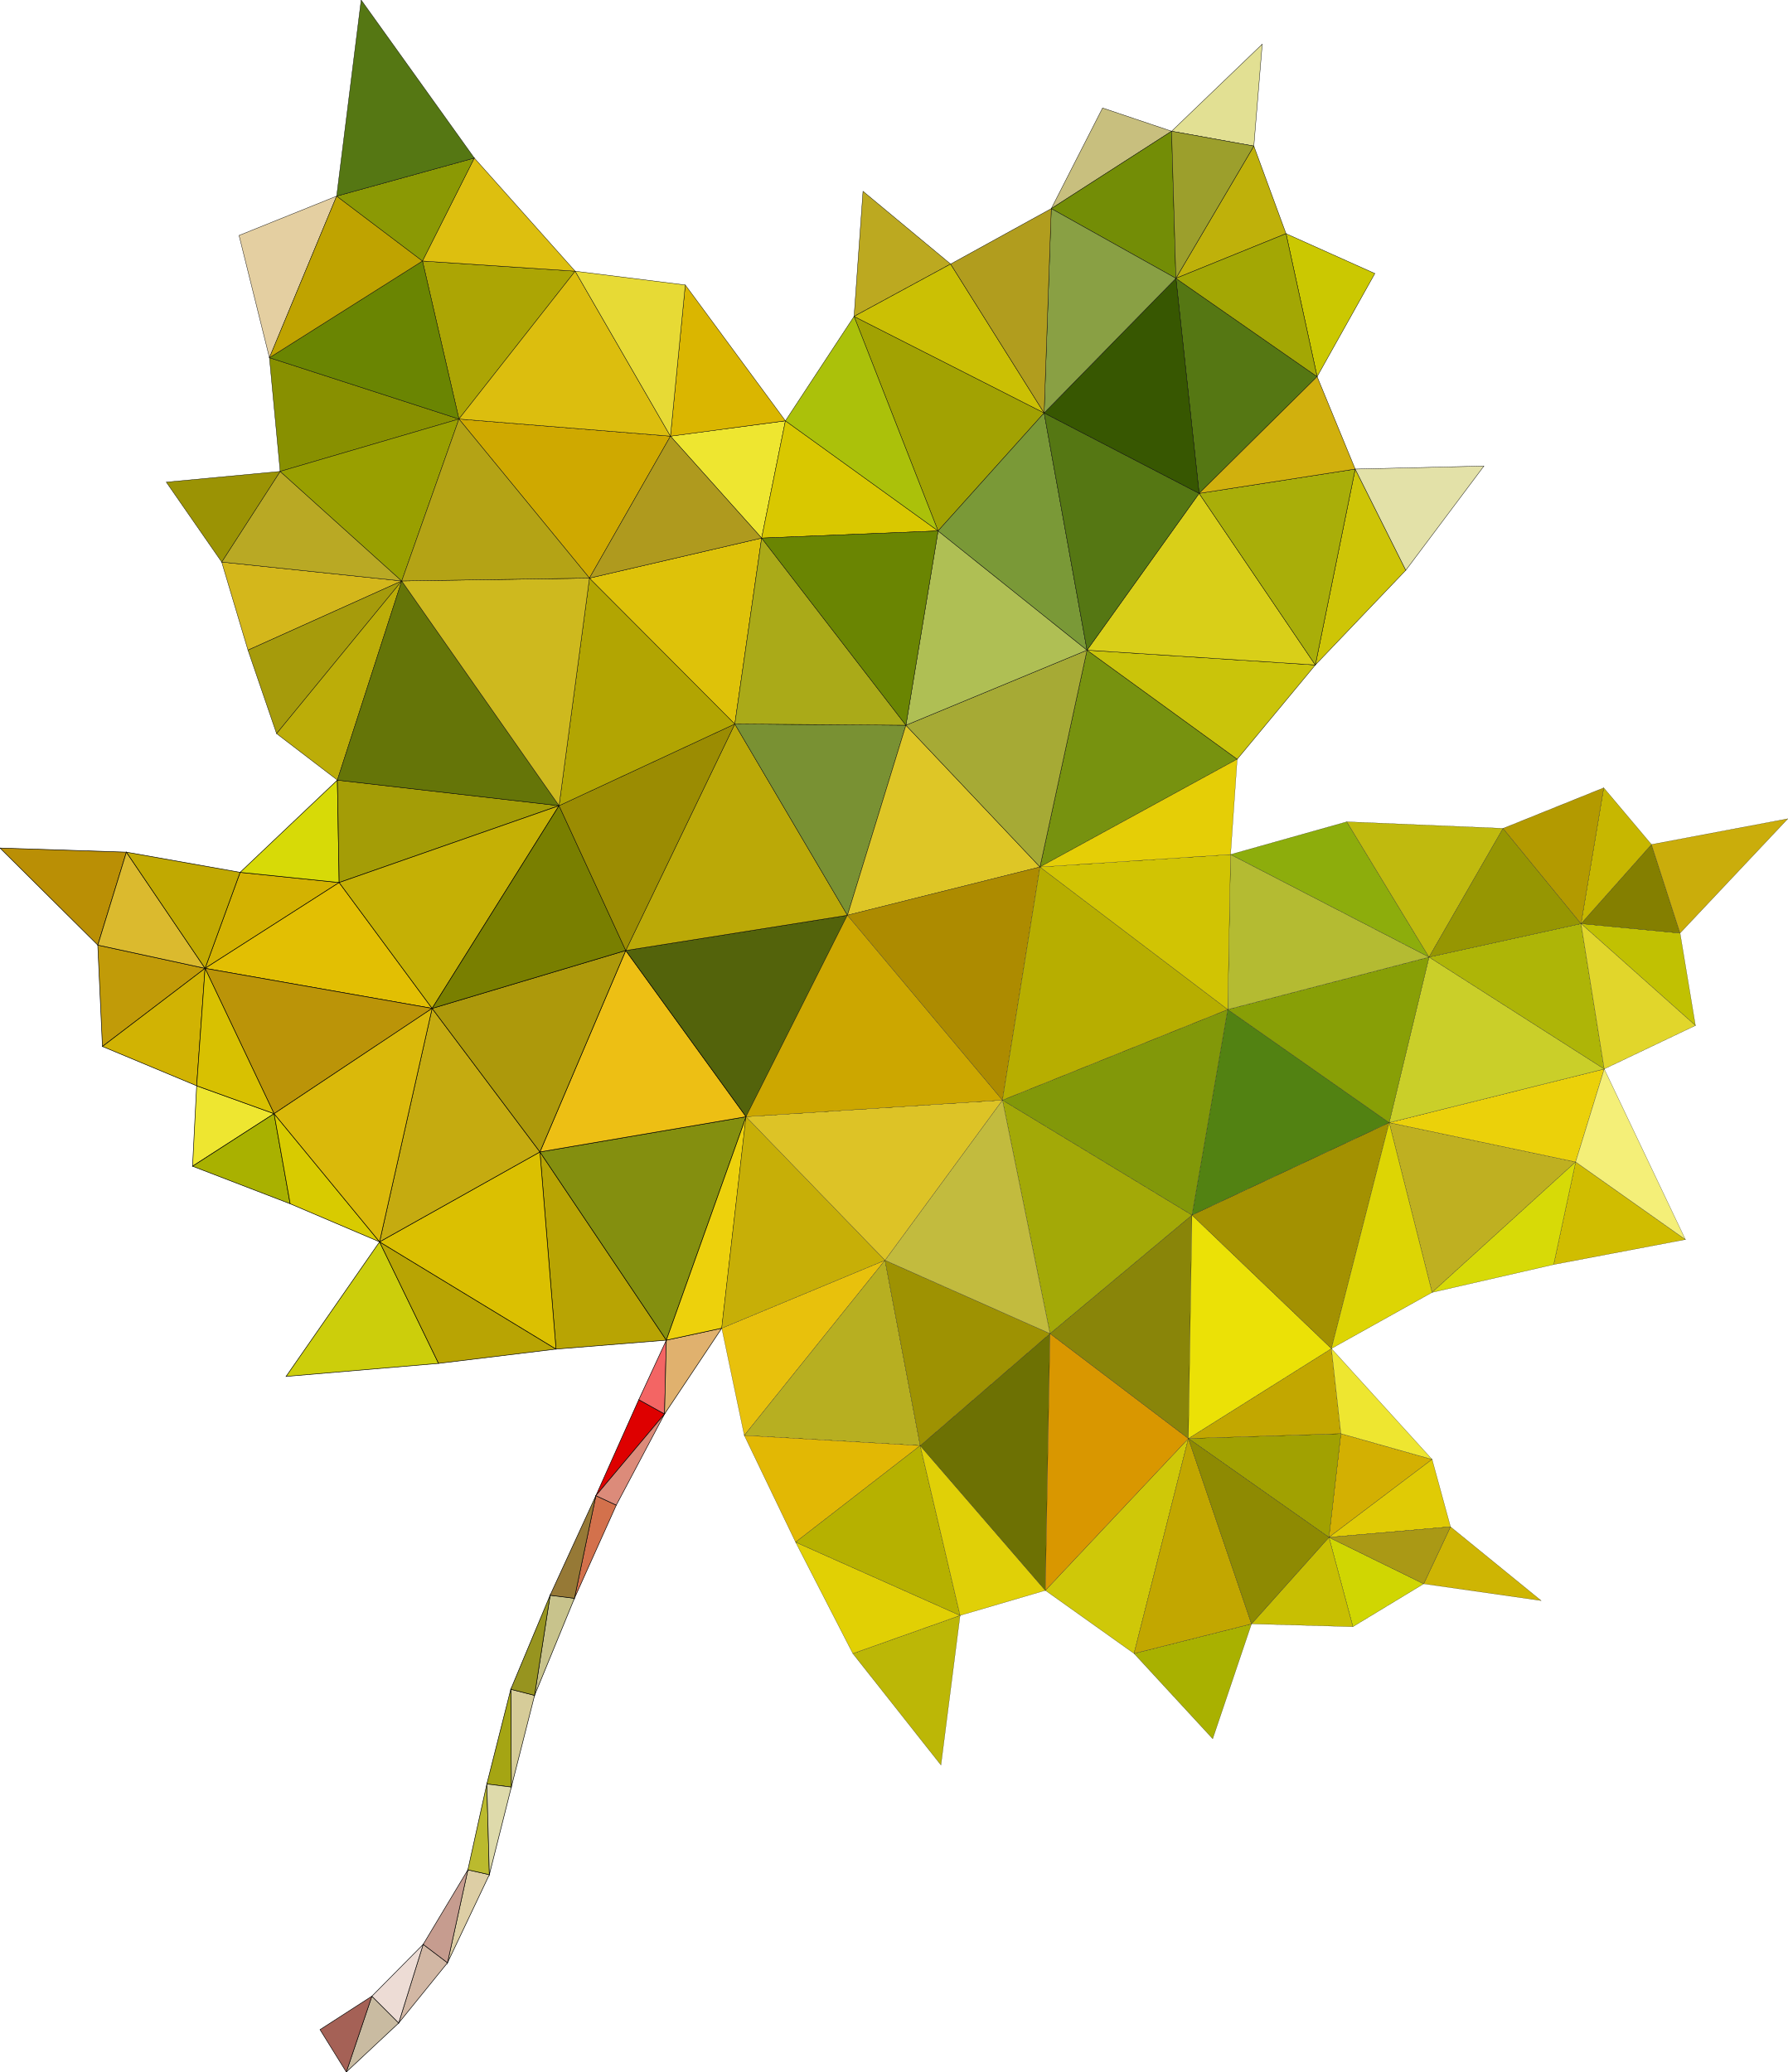
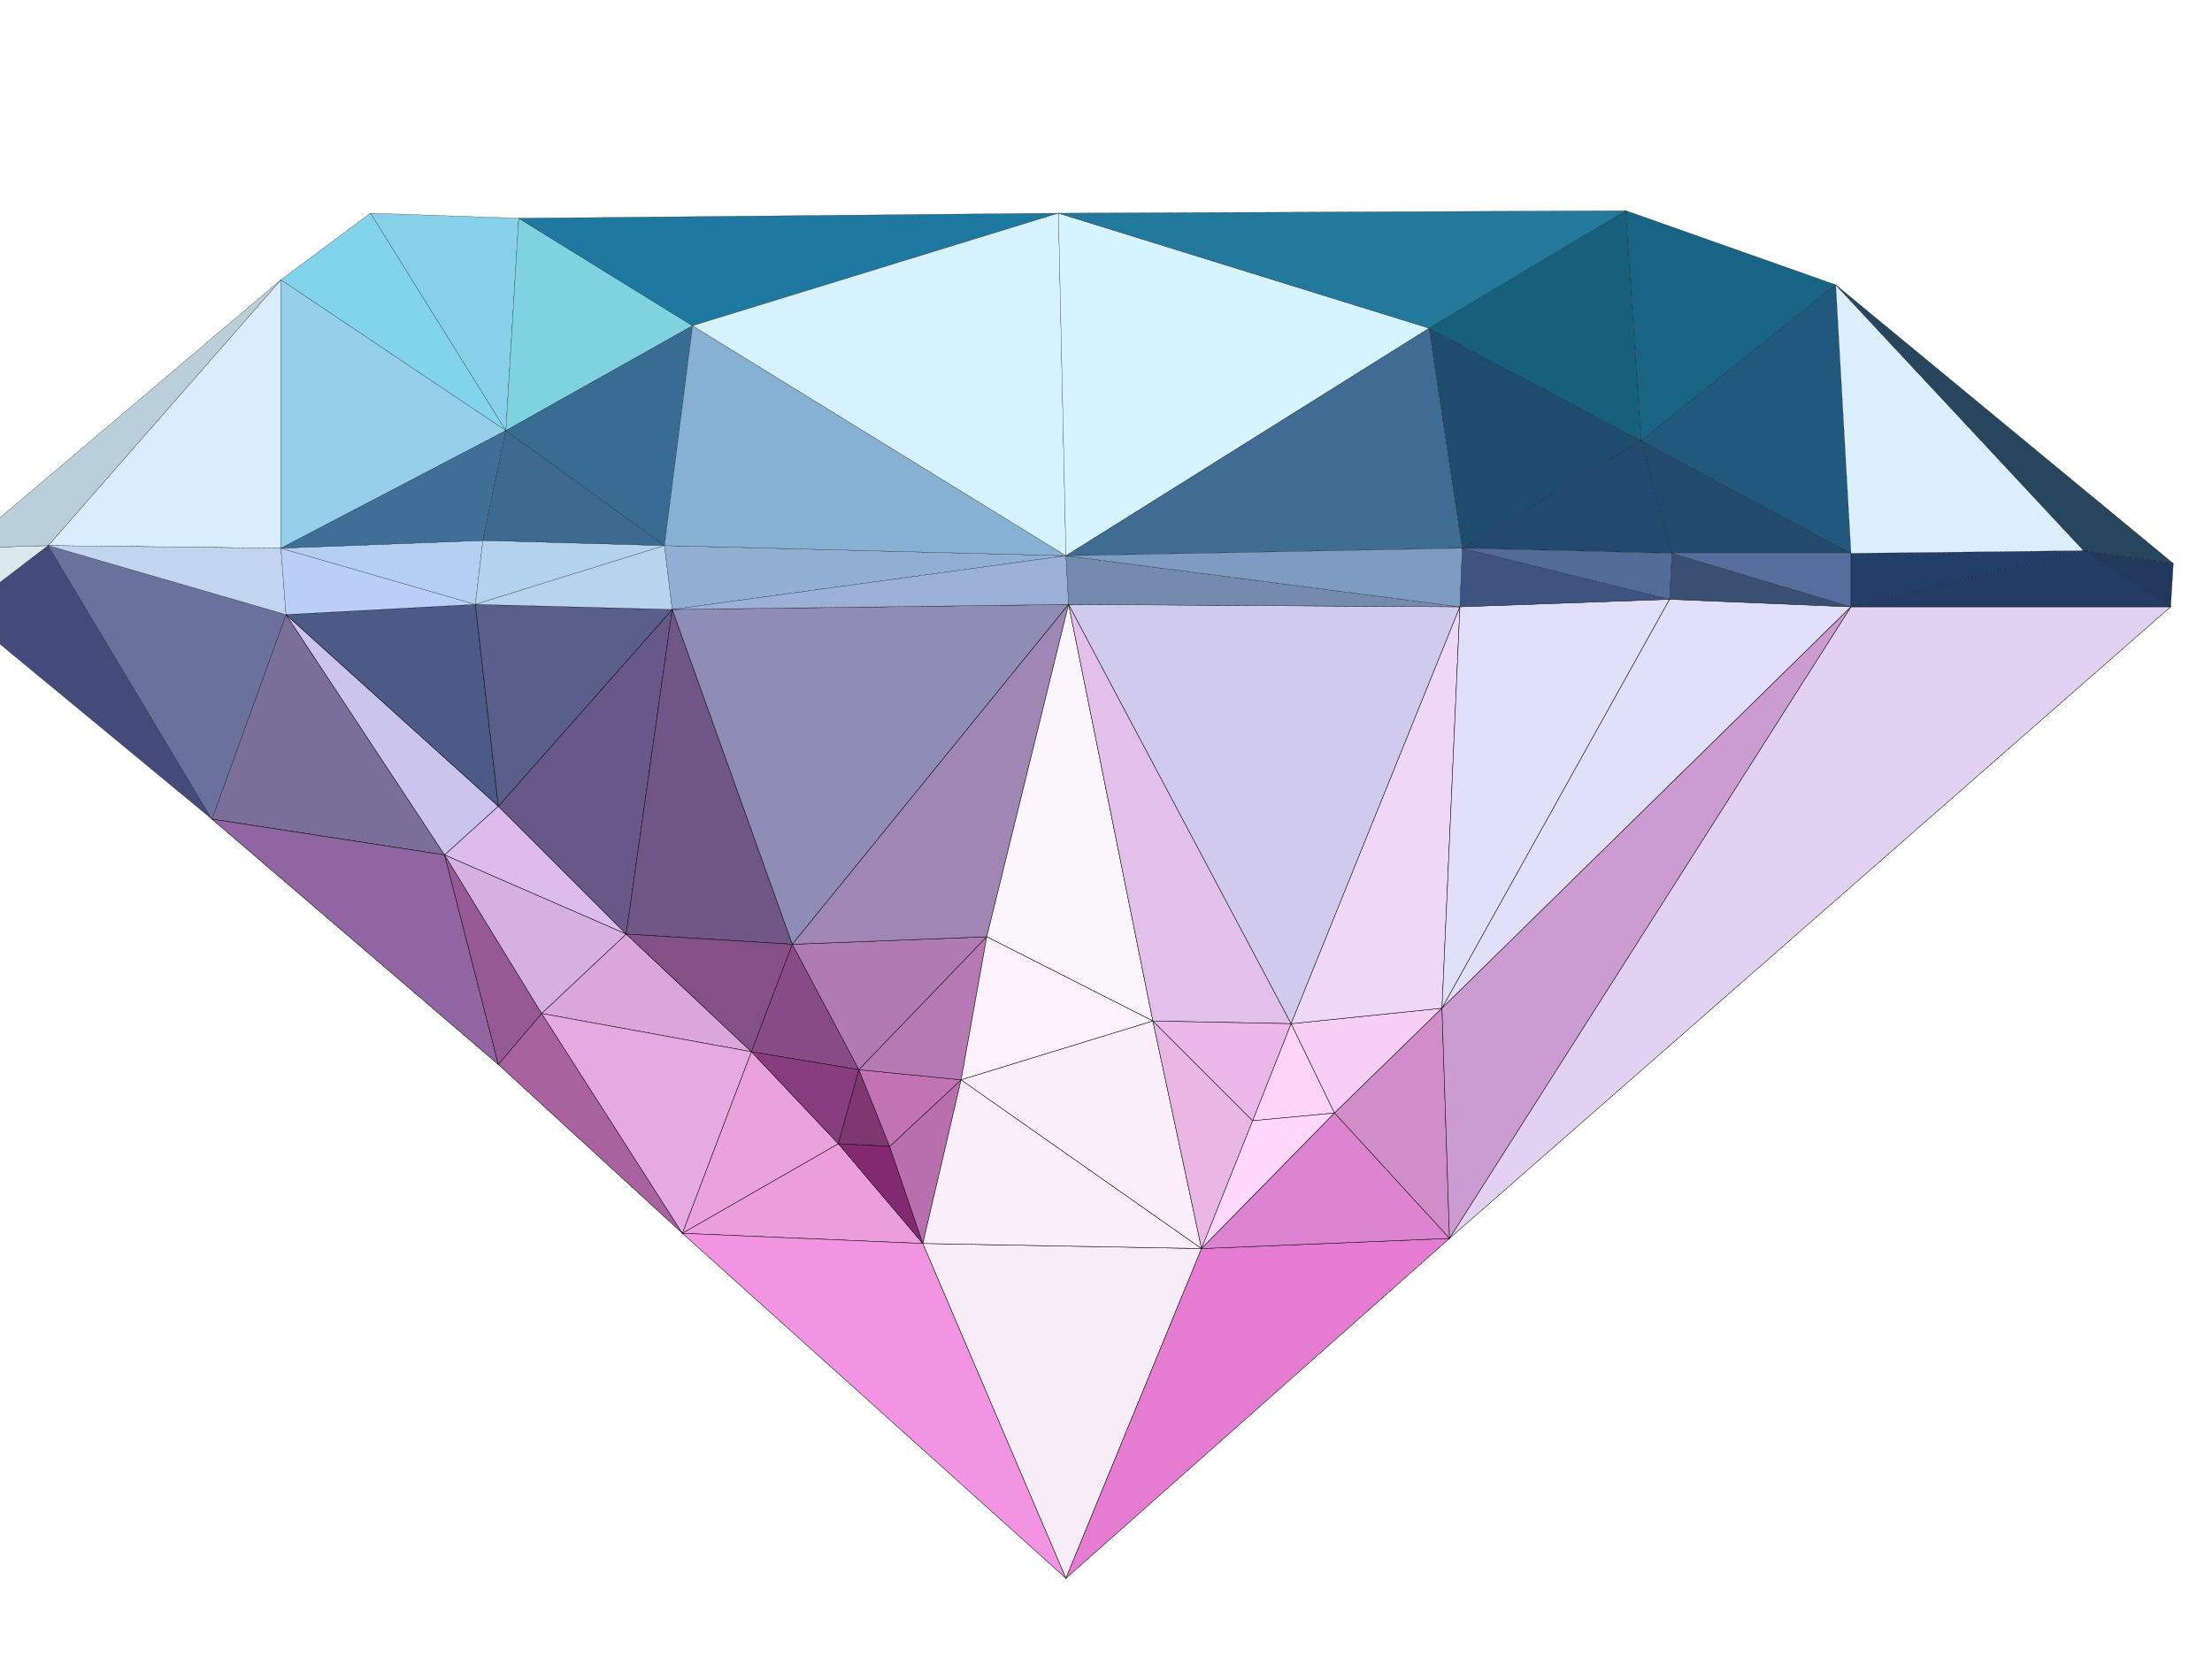
- <svg xmlns="http://www.w3.org/2000/svg" version="1.1" baseProfile="tiny" id="图层_1" x="0px" y="0px" viewBox="0 0 1000 1159.1" xml:space="preserve">
+ <svg xmlns="http://www.w3.org/2000/svg" version="1.1" baseProfile="tiny" id="图层_1" x="0px" y="0px" viewBox="0 0 1000 752" xml:space="preserve">
  <g>
-     <polygon fill="#D6CC99" stroke="#000000" stroke-width="0.3" stroke-miterlimit="10" points="286,999.7 299,948.4 285.7,945  " />
-     <polygon fill="#C9BBA1" stroke="#000000" stroke-width="0.3" stroke-miterlimit="10" points="193.7,1159.1 223,1131.7 208,1116.7     " />
-     <polygon fill="#A56156" stroke="#000000" stroke-width="0.3" stroke-miterlimit="10" points="179,1135.4 193.7,1159.1 208,1116.7     " />
-     <polygon fill="#D2B7A4" stroke="#000000" stroke-width="0.3" stroke-miterlimit="10" points="223,1131.7 250.3,1098 236.7,1087.7     " />
-     <polygon fill="#EDDCD5" stroke="#000000" stroke-width="0.3" stroke-miterlimit="10" points="208,1116.7 223,1131.7 236.7,1087.7     " />
-     <polygon fill="#DDCEA5" stroke="#000000" stroke-width="0.3" stroke-miterlimit="10" points="250.3,1098 273.7,1048.7 261.7,1046     " />
-     <polygon fill="#A5A513" stroke="#000000" stroke-width="0.3" stroke-miterlimit="10" points="272.3,998 286,999.7 285.7,945  " />
-     <polygon fill="#C69C8F" stroke="#000000" stroke-width="0.3" stroke-miterlimit="10" points="236.7,1087.7 250.3,1098 261.7,1046     " />
-     <polygon fill="#BBBA2E" stroke="#000000" stroke-width="0.3" stroke-miterlimit="10" points="261.7,1046 273.7,1048.7 272.3,998     " />
-     <polygon fill="#DEDAAB" stroke="#000000" stroke-width="0.3" stroke-miterlimit="10" points="273.7,1048.7 286,999.7 272.3,998     " />
-     <polygon fill="#C8C38C" stroke="#000000" stroke-width="0.3" stroke-miterlimit="10" points="299,948.4 321.3,894.1 307.7,892.4     " />
-     <polygon fill="#97941F" stroke="#000000" stroke-width="0.3" stroke-miterlimit="10" points="285.7,945 299,948.4 307.7,892.4  " />
-     <polygon fill="#D3714C" stroke="#000000" stroke-width="0.3" stroke-miterlimit="10" points="321.3,894.1 344.7,842 333.3,836.7     " />
-     <polygon fill="#967936" stroke="#000000" stroke-width="0.3" stroke-miterlimit="10" points="307.7,892.4 321.3,894.1 333.3,836.7     " />
-     <polygon fill="#DE0000" stroke="#000000" stroke-width="0.3" stroke-miterlimit="10" points="333.3,836.7 371.7,791 357.3,783  " />
-     <polygon fill="#DC8B7A" stroke="#000000" stroke-width="0.3" stroke-miterlimit="10" points="344.7,842 371.7,791 333.3,836.7  " />
-     <polygon fill="#EEE630" stroke="#000000" stroke-width="0.3" stroke-miterlimit="10" points="110,607.4 107.7,652.4 153.3,623  " />
-     <polygon fill="#F36564" stroke="#000000" stroke-width="0.3" stroke-miterlimit="10" points="357.3,783 371.7,791 372.7,749.7  " />
-     <polygon fill="#CCCE0B" stroke="#000000" stroke-width="0.3" stroke-miterlimit="10" points="160,770 245.3,762.7 212.3,694.7  " />
-     <polygon fill="#B8A403" stroke="#000000" stroke-width="0.3" stroke-miterlimit="10" points="245.3,762.7 311,754.7 212.3,694.7     " />
-     <polygon fill="#E0B16E" stroke="#000000" stroke-width="0.3" stroke-miterlimit="10" points="371.7,791 403.7,743 372.7,749.7  " />
-     <polygon fill="#C19B08" stroke="#000000" stroke-width="0.3" stroke-miterlimit="10" points="54.7,528.7 57.3,585.4 114.7,541.7     " />
-     <polygon fill="#D3B201" stroke="#000000" stroke-width="0.3" stroke-miterlimit="10" points="189.7,493.7 134.3,488 114.7,541.7     " />
-     <polygon fill="#A9B100" stroke="#000000" stroke-width="0.3" stroke-miterlimit="10" points="107.7,652.4 162.3,673.4 153.3,623     " />
-     <polygon fill="#E2BF03" stroke="#000000" stroke-width="0.3" stroke-miterlimit="10" points="114.7,541.7 241.7,564.1 189.7,493.7     " />
-     <polygon fill="#D8CB00" stroke="#000000" stroke-width="0.3" stroke-miterlimit="10" points="162.3,673.4 212.3,694.7 153.3,623     " />
-     <polygon fill="#BB9408" stroke="#000000" stroke-width="0.3" stroke-miterlimit="10" points="153.3,623 241.7,564.1 114.7,541.7     " />
-     <polygon fill="#D1B303" stroke="#000000" stroke-width="0.3" stroke-miterlimit="10" points="57.3,585.4 110,607.4 114.7,541.7     " />
-     <polygon fill="#B8A403" stroke="#000000" stroke-width="0.3" stroke-miterlimit="10" points="311,754.7 372.7,749.7 302,644.4  " />
-     <polygon fill="#DBC001" stroke="#000000" stroke-width="0.3" stroke-miterlimit="10" points="212.3,694.7 311,754.7 302,644.4  " />
-     <polygon fill="#C5AB10" stroke="#000000" stroke-width="0.3" stroke-miterlimit="10" points="241.7,564.1 212.3,694.7 302,644.4     " />
-     <polygon fill="#848F0F" stroke="#000000" stroke-width="0.3" stroke-miterlimit="10" points="302,644.4 372.7,749.7 417.3,624.7     " />
-     <polygon fill="#D8C101" stroke="#000000" stroke-width="0.3" stroke-miterlimit="10" points="114.7,541.7 110,607.4 153.3,623  " />
-     <polygon fill="#EDD10C" stroke="#000000" stroke-width="0.3" stroke-miterlimit="10" points="372.7,749.7 403.7,743 417.3,624.7     " />
-     <polygon fill="#DAB90A" stroke="#000000" stroke-width="0.3" stroke-miterlimit="10" points="153.3,623 212.3,694.7 241.7,564.1     " />
-     <polygon fill="#BA8F05" stroke="#000000" stroke-width="0.3" stroke-miterlimit="10" points="0,474.4 54.7,528.7 70.7,476.7  " />
-     <polygon fill="#DBBA2E" stroke="#000000" stroke-width="0.3" stroke-miterlimit="10" points="70.7,476.7 54.7,528.7 114.7,541.7     " />
-     <polygon fill="#D7DA07" stroke="#000000" stroke-width="0.3" stroke-miterlimit="10" points="188.7,436.4 134.3,488 189.7,493.7     " />
-     <polygon fill="#C1A901" stroke="#000000" stroke-width="0.3" stroke-miterlimit="10" points="134.3,488 70.7,476.7 114.7,541.7     " />
-     <polygon fill="#EDBF14" stroke="#000000" stroke-width="0.3" stroke-miterlimit="10" points="302,644.4 417.3,624.7 350,531.7  " />
-     <polygon fill="#AD990B" stroke="#000000" stroke-width="0.3" stroke-miterlimit="10" points="241.7,564.1 302,644.4 350,531.7  " />
-     <polygon fill="#53630B" stroke="#000000" stroke-width="0.3" stroke-miterlimit="10" points="350,531.7 417.3,624.7 474,512  " />
-     <polygon fill="#A49D06" stroke="#000000" stroke-width="0.3" stroke-miterlimit="10" points="312.7,450.7 188.7,436.4 189.7,493.7     " />
-     <polygon fill="#C5B005" stroke="#000000" stroke-width="0.3" stroke-miterlimit="10" points="189.7,493.7 241.7,564.1 312.7,450.7     " />
-     <polygon fill="#797F00" stroke="#000000" stroke-width="0.3" stroke-miterlimit="10" points="312.7,450.7 241.7,564.1 350,531.7     " />
-   </g>
-   <g>
-     <polygon fill="#E2E093" stroke="#000000" stroke-width="0.2" stroke-miterlimit="10" points="706,24.7 655.3,73.4 701.3,81.7  " />
-     <polygon fill="#BFB10A" stroke="#000000" stroke-width="0.2" stroke-miterlimit="10" points="719.3,130.7 701.3,81.7 657.7,155.7     " />
-     <polygon fill="#C8BF7E" stroke="#000000" stroke-width="0.2" stroke-miterlimit="10" points="616.7,60.4 588,116.7 655.3,73.4  " />
-     <polygon fill="#77920F" stroke="#000000" stroke-width="0.2" stroke-miterlimit="10" points="581.7,485 692,424.7 608,363.7  " />
-     <polygon fill="#D4B71B" stroke="#000000" stroke-width="0.2" stroke-miterlimit="10" points="124,314.4 138.7,363.7 224.7,325  " />
-     <polygon fill="#ACA504" stroke="#000000" stroke-width="0.2" stroke-miterlimit="10" points="256.7,234.4 321.7,151.7 236.3,146     " />
-     <polygon fill="#BBA907" stroke="#000000" stroke-width="0.2" stroke-miterlimit="10" points="350,531.7 474,512 411,405  " />
-     <polygon fill="#9B8C02" stroke="#000000" stroke-width="0.2" stroke-miterlimit="10" points="411,405 312.7,450.7 350,531.7  " />
-     <polygon fill="#A69B0B" stroke="#000000" stroke-width="0.2" stroke-miterlimit="10" points="138.7,363.7 154.7,410.4 224.7,325     " />
-     <polygon fill="#BCAD08" stroke="#000000" stroke-width="0.2" stroke-miterlimit="10" points="154.7,410.4 188.7,436.4 224.7,325     " />
-     <polygon fill="#657508" stroke="#000000" stroke-width="0.2" stroke-miterlimit="10" points="224.7,325 188.7,436.4 312.7,450.7     " />
-     <polygon fill="#CAC40A" stroke="#000000" stroke-width="0.2" stroke-miterlimit="10" points="692,424.7 735.7,372 608,363.7  " />
-     <polygon fill="#799133" stroke="#000000" stroke-width="0.2" stroke-miterlimit="10" points="411,405 474,512 506.7,405.7  " />
-     <polygon fill="#738D06" stroke="#000000" stroke-width="0.2" stroke-miterlimit="10" points="655.3,73.4 588,116.7 657.7,155.7     " />
-     <polygon fill="#889000" stroke="#000000" stroke-width="0.2" stroke-miterlimit="10" points="150.7,200.1 156.7,263.7 256.7,234.4     " />
-     <polygon fill="#DEC626" stroke="#000000" stroke-width="0.2" stroke-miterlimit="10" points="474,512 581.7,485 506.7,405.7  " />
-     <polygon fill="#B2A502" stroke="#000000" stroke-width="0.2" stroke-miterlimit="10" points="329.7,323.4 312.7,450.7 411,405  " />
-     <polygon fill="#CEB91E" stroke="#000000" stroke-width="0.2" stroke-miterlimit="10" points="224.7,325 312.7,450.7 329.7,323.4     " />
-     <polygon fill="#DEC209" stroke="#000000" stroke-width="0.2" stroke-miterlimit="10" points="411,405 426,301 329.7,323.4  " />
-     <polygon fill="#B9A924" stroke="#000000" stroke-width="0.2" stroke-miterlimit="10" points="156.7,263.7 124,314.4 224.7,325  " />
-     <polygon fill="#9B9304" stroke="#000000" stroke-width="0.2" stroke-miterlimit="10" points="93,269.7 124,314.4 156.7,263.7  " />
-     <polygon fill="#A6AA35" stroke="#000000" stroke-width="0.2" stroke-miterlimit="10" points="581.7,485 608,363.7 506.7,405.7  " />
-     <polygon fill="#999F00" stroke="#000000" stroke-width="0.2" stroke-miterlimit="10" points="256.7,234.4 156.7,263.7 224.7,325     " />
-     <polygon fill="#CFA900" stroke="#000000" stroke-width="0.2" stroke-miterlimit="10" points="375,244 256.7,234.4 329.7,323.4  " />
-     <polygon fill="#BCA920" stroke="#000000" stroke-width="0.2" stroke-miterlimit="10" points="482.7,107 477.7,177 531.7,147.7  " />
-     <polygon fill="#AAAA18" stroke="#000000" stroke-width="0.2" stroke-miterlimit="10" points="506.7,405.7 426,301 411,405  " />
-     <polygon fill="#EEE630" stroke="#000000" stroke-width="0.2" stroke-miterlimit="10" points="426,301 439.3,235.4 375,244  " />
-     <polygon fill="#D9C800" stroke="#000000" stroke-width="0.2" stroke-miterlimit="10" points="524.7,297 439.3,235.4 426,301  " />
-     <polygon fill="#B4A315" stroke="#000000" stroke-width="0.2" stroke-miterlimit="10" points="256.7,234.4 224.7,325 329.7,323.4     " />
-     <polygon fill="#6A8502" stroke="#000000" stroke-width="0.2" stroke-miterlimit="10" points="236.3,146 150.7,200.1 256.7,234.4     " />
-     <polygon fill="#9C9F2C" stroke="#000000" stroke-width="0.2" stroke-miterlimit="10" points="701.3,81.7 655.3,73.4 657.7,155.7     " />
-     <polygon fill="#AFBF54" stroke="#000000" stroke-width="0.2" stroke-miterlimit="10" points="608,363.7 524.7,297 506.7,405.7  " />
-     <polygon fill="#6A8502" stroke="#000000" stroke-width="0.2" stroke-miterlimit="10" points="524.7,297 426,301 506.7,405.7  " />
-     <polygon fill="#AF9A1E" stroke="#000000" stroke-width="0.2" stroke-miterlimit="10" points="426,301 375,244 329.7,323.4  " />
-     <polygon fill="#557713" stroke="#000000" stroke-width="0.2" stroke-miterlimit="10" points="670.7,276 736.7,210.7 657.7,155.7     " />
-     <polygon fill="#DDBF0F" stroke="#000000" stroke-width="0.2" stroke-miterlimit="10" points="321.7,151.7 265.3,88.4 236.3,146     " />
-     <polygon fill="#D9CF18" stroke="#000000" stroke-width="0.2" stroke-miterlimit="10" points="608,363.7 735.7,372 670.7,276  " />
-     <polygon fill="#DCBE0E" stroke="#000000" stroke-width="0.2" stroke-miterlimit="10" points="375,244 321.7,151.7 256.7,234.4  " />
-     <polygon fill="#E4CFA1" stroke="#000000" stroke-width="0.2" stroke-miterlimit="10" points="133.7,131.7 150.7,200.1 188.3,109.7     " />
-     <polygon fill="#BFA300" stroke="#000000" stroke-width="0.2" stroke-miterlimit="10" points="188.3,109.7 150.7,200.1 236.3,146     " />
-     <polygon fill="#8B9904" stroke="#000000" stroke-width="0.2" stroke-miterlimit="10" points="265.3,88.4 188.3,109.7 236.3,146     " />
-     <polygon fill="#A2A202" stroke="#000000" stroke-width="0.2" stroke-miterlimit="10" points="584,231 477.7,177 524.7,297  " />
-     <polygon fill="#7A9937" stroke="#000000" stroke-width="0.2" stroke-miterlimit="10" points="584,231 524.7,297 608,363.7  " />
-     <polygon fill="#557713" stroke="#000000" stroke-width="0.2" stroke-miterlimit="10" points="670.7,276 584,231 608,363.7  " />
-     <polygon fill="#ABC10A" stroke="#000000" stroke-width="0.2" stroke-miterlimit="10" points="477.7,177 439.3,235.4 524.7,297  " />
-     <polygon fill="#DAB600" stroke="#000000" stroke-width="0.2" stroke-miterlimit="10" points="439.3,235.4 383.3,159.4 375,244  " />
-     <polygon fill="#E7DA35" stroke="#000000" stroke-width="0.2" stroke-miterlimit="10" points="383.3,159.4 321.7,151.7 375,244  " />
-     <polygon fill="#375701" stroke="#000000" stroke-width="0.2" stroke-miterlimit="10" points="657.7,155.7 584,231 670.7,276  " />
-     <polygon fill="#CEC506" stroke="#000000" stroke-width="0.2" stroke-miterlimit="10" points="786.3,319 758,262.4 735.7,372  " />
-     <polygon fill="#A9AE09" stroke="#000000" stroke-width="0.2" stroke-miterlimit="10" points="735.7,372 758,262.4 670.7,276  " />
-     <polygon fill="#E3E1A8" stroke="#000000" stroke-width="0.2" stroke-miterlimit="10" points="830,260.7 758,262.4 786.3,319  " />
-     <polygon fill="#D1B00D" stroke="#000000" stroke-width="0.2" stroke-miterlimit="10" points="758,262.4 736.7,210.7 670.7,276  " />
-     <polygon fill="#CBC004" stroke="#000000" stroke-width="0.2" stroke-miterlimit="10" points="531.7,147.7 477.7,177 584,231  " />
-     <polygon fill="#CBC801" stroke="#000000" stroke-width="0.2" stroke-miterlimit="10" points="769,153 719.3,130.7 736.7,210.7  " />
-     <polygon fill="#A3A704" stroke="#000000" stroke-width="0.2" stroke-miterlimit="10" points="736.7,210.7 719.3,130.7 657.7,155.7     " />
-     <polygon fill="#557713" stroke="#000000" stroke-width="0.2" stroke-miterlimit="10" points="202,0 188.3,109.7 265.3,88.4  " />
-     <polygon fill="#89A044" stroke="#000000" stroke-width="0.2" stroke-miterlimit="10" points="657.7,155.7 588,116.7 584,231  " />
-     <polygon fill="#B19D1E" stroke="#000000" stroke-width="0.2" stroke-miterlimit="10" points="588,116.7 531.7,147.7 584,231  " />
-   </g>
-   <g>
-     <polygon fill="#A9B100" stroke="#000000" stroke-width="0.1" stroke-miterlimit="10" points="678.3,972.7 700,908.4 634.3,925  " />
-     <polygon fill="#BCB706" stroke="#000000" stroke-width="0.1" stroke-miterlimit="10" points="526.3,987.4 537,903.7 477,925  " />
-     <polygon fill="#E1D004" stroke="#000000" stroke-width="0.1" stroke-miterlimit="10" points="477,925 537,903.7 445,862.7  " />
-     <polygon fill="#E8C10C" stroke="#000000" stroke-width="0.1" stroke-miterlimit="10" points="403.7,743 416.3,803 495,705  " />
-     <polygon fill="#B7AF21" stroke="#000000" stroke-width="0.1" stroke-miterlimit="10" points="495,705 416.3,803 514.7,808.7  " />
-     <polygon fill="#D0D602" stroke="#000000" stroke-width="0.1" stroke-miterlimit="10" points="756.7,910 796.3,886 743.3,860  " />
-     <polygon fill="#E2B804" stroke="#000000" stroke-width="0.1" stroke-miterlimit="10" points="416.3,803 445,862.7 514.7,808.7  " />
-     <polygon fill="#B6B100" stroke="#000000" stroke-width="0.1" stroke-miterlimit="10" points="445,862.7 537,903.7 514.7,808.7  " />
-     <polygon fill="#E0D007" stroke="#000000" stroke-width="0.1" stroke-miterlimit="10" points="537,903.7 584.7,889.7 514.7,808.7     " />
-     <polygon fill="#D3B002" stroke="#000000" stroke-width="0.1" stroke-miterlimit="10" points="743.3,860 801,816.4 750,802  " />
-     <polygon fill="#C8BF02" stroke="#000000" stroke-width="0.1" stroke-miterlimit="10" points="700,908.4 756.7,910 743.3,860  " />
-     <polygon fill="#E0CB05" stroke="#000000" stroke-width="0.1" stroke-miterlimit="10" points="811.3,854.1 801,816.4 743.3,860  " />
-     <polygon fill="#CEB503" stroke="#000000" stroke-width="0.1" stroke-miterlimit="10" points="862,895.4 811.3,854.1 796.3,886  " />
-     <polygon fill="#AA9915" stroke="#000000" stroke-width="0.1" stroke-miterlimit="10" points="796.3,886 811.3,854.1 743.3,860  " />
-     <polygon fill="#CFC808" stroke="#000000" stroke-width="0.1" stroke-miterlimit="10" points="584.7,889.7 634.3,925 664.7,804.7     " />
-     <polygon fill="#C2A700" stroke="#000000" stroke-width="0.1" stroke-miterlimit="10" points="634.3,925 700,908.4 664.7,804.7  " />
-     <polygon fill="#A1A101" stroke="#000000" stroke-width="0.1" stroke-miterlimit="10" points="750,802 664.7,804.7 743.3,860  " />
-     <polygon fill="#8E8A02" stroke="#000000" stroke-width="0.1" stroke-miterlimit="10" points="664.7,804.7 700,908.4 743.3,860  " />
-     <polygon fill="#C2A700" stroke="#000000" stroke-width="0.1" stroke-miterlimit="10" points="750,802 744.7,754.4 664.7,804.7  " />
-     <polygon fill="#6D7103" stroke="#000000" stroke-width="0.1" stroke-miterlimit="10" points="514.7,808.7 584.7,889.7 587.3,746     " />
-     <polygon fill="#D99700" stroke="#000000" stroke-width="0.1" stroke-miterlimit="10" points="587.3,746 584.7,889.7 664.7,804.7     " />
-     <polygon fill="#D0BD00" stroke="#000000" stroke-width="0.1" stroke-miterlimit="10" points="869,707.4 942.7,693.4 881.3,650  " />
-     <polygon fill="#EEE630" stroke="#000000" stroke-width="0.1" stroke-miterlimit="10" points="801,816.4 744.7,754.4 750,802  " />
-     <polygon fill="#9E9202" stroke="#000000" stroke-width="0.1" stroke-miterlimit="10" points="514.7,808.7 587.3,746 495,705  " />
-     <polygon fill="#BFB021" stroke="#000000" stroke-width="0.1" stroke-miterlimit="10" points="777,628 801,723 881.3,650  " />
-     <polygon fill="#C7AF07" stroke="#000000" stroke-width="0.1" stroke-miterlimit="10" points="417.3,624.7 403.7,743 495,705  " />
-     <polygon fill="#898509" stroke="#000000" stroke-width="0.1" stroke-miterlimit="10" points="664.7,804.7 666.7,679.7 587.3,746     " />
-     <polygon fill="#EBE106" stroke="#000000" stroke-width="0.1" stroke-miterlimit="10" points="664.7,804.7 744.7,754.4 666.7,679.7     " />
-     <polygon fill="#D7DA07" stroke="#000000" stroke-width="0.1" stroke-miterlimit="10" points="801,723 869,707.4 881.3,650  " />
-     <polygon fill="#A3A907" stroke="#000000" stroke-width="0.1" stroke-miterlimit="10" points="587.3,746 666.7,679.7 560.7,615.4     " />
-     <polygon fill="#C2BB3E" stroke="#000000" stroke-width="0.1" stroke-miterlimit="10" points="495,705 587.3,746 560.7,615.4  " />
-     <polygon fill="#DDC326" stroke="#000000" stroke-width="0.1" stroke-miterlimit="10" points="417.3,624.7 495,705 560.7,615.4  " />
-     <polygon fill="#EBD10A" stroke="#000000" stroke-width="0.1" stroke-miterlimit="10" points="881.3,650 897.3,598 777,628  " />
-     <polygon fill="#A39101" stroke="#000000" stroke-width="0.1" stroke-miterlimit="10" points="666.7,679.7 744.7,754.4 777,628  " />
-     <polygon fill="#DDD504" stroke="#000000" stroke-width="0.1" stroke-miterlimit="10" points="744.7,754.4 801,723 777,628  " />
-     <polygon fill="#528212" stroke="#000000" stroke-width="0.1" stroke-miterlimit="10" points="666.7,679.7 777,628 686.7,564.7  " />
-     <polygon fill="#829809" stroke="#000000" stroke-width="0.1" stroke-miterlimit="10" points="560.7,615.4 666.7,679.7 686.7,564.7     " />
-     <polygon fill="#CCA700" stroke="#000000" stroke-width="0.1" stroke-miterlimit="10" points="474,512 417.3,624.7 560.7,615.4  " />
-     <polygon fill="#F4EF78" stroke="#000000" stroke-width="0.1" stroke-miterlimit="10" points="942.7,693.4 897.3,598 881.3,650  " />
-     <polygon fill="#C1C102" stroke="#000000" stroke-width="0.1" stroke-miterlimit="10" points="948.3,573.7 939.7,522 884.3,516.7     " />
-     <polygon fill="#CACF29" stroke="#000000" stroke-width="0.1" stroke-miterlimit="10" points="777,628 897.3,598 799.3,535.4  " />
-     <polygon fill="#AD8B00" stroke="#000000" stroke-width="0.1" stroke-miterlimit="10" points="560.7,615.4 581.7,485 474,512  " />
-     <polygon fill="#B7AE00" stroke="#000000" stroke-width="0.1" stroke-miterlimit="10" points="686.7,564.7 581.7,485 560.7,615.4     " />
-     <polygon fill="#889F06" stroke="#000000" stroke-width="0.1" stroke-miterlimit="10" points="777,628 799.3,535.4 686.7,564.7  " />
-     <polygon fill="#B4BB32" stroke="#000000" stroke-width="0.1" stroke-miterlimit="10" points="799.3,535.4 688.3,478 686.7,564.7     " />
-     <polygon fill="#D1C403" stroke="#000000" stroke-width="0.1" stroke-miterlimit="10" points="686.7,564.7 688.3,478 581.7,485  " />
-     <polygon fill="#AEB507" stroke="#000000" stroke-width="0.1" stroke-miterlimit="10" points="799.3,535.4 897.3,598 884.3,516.7     " />
-     <polygon fill="#E1D62B" stroke="#000000" stroke-width="0.1" stroke-miterlimit="10" points="884.3,516.7 897.3,598 948.3,573.7     " />
-     <polygon fill="#847F00" stroke="#000000" stroke-width="0.1" stroke-miterlimit="10" points="939.7,522 923.7,472.4 884.3,516.7     " />
-     <polygon fill="#8DAD0C" stroke="#000000" stroke-width="0.1" stroke-miterlimit="10" points="753.3,459.7 688.3,478 799.3,535.4     " />
-     <polygon fill="#E5CE06" stroke="#000000" stroke-width="0.1" stroke-miterlimit="10" points="688.3,478 692,424.7 581.7,485  " />
-     <polygon fill="#C0BA0E" stroke="#000000" stroke-width="0.1" stroke-miterlimit="10" points="840.7,463.4 753.3,459.7 799.3,535.4     " />
-     <polygon fill="#C7B700" stroke="#000000" stroke-width="0.1" stroke-miterlimit="10" points="923.7,472.4 897,440.7 884.3,516.7     " />
-     <polygon fill="#969602" stroke="#000000" stroke-width="0.1" stroke-miterlimit="10" points="884.3,516.7 840.7,463.4 799.3,535.4     " />
-     <polygon fill="#B39A00" stroke="#000000" stroke-width="0.1" stroke-miterlimit="10" points="897,440.7 840.7,463.4 884.3,516.7     " />
-     <polygon fill="#CAAD0B" stroke="#000000" stroke-width="0.1" stroke-miterlimit="10" points="1000,458 923.7,472.4 939.7,522  " />
+     <g>
+       <polygon fill="#7A6F9A" stroke="#000000" stroke-width="0.2" stroke-miterlimit="10" points="129.3,277.9 95.8,370.4 201,386.6       " />
+       <polygon fill="#9165A2" stroke="#000000" stroke-width="0.2" stroke-miterlimit="10" points="201,386.6 95.8,370.4 225.3,481.4       " />
+       <polygon fill="#CBC4EE" stroke="#000000" stroke-width="0.2" stroke-miterlimit="10" points="129.3,277.9 201,386.6 225.3,364.6       " />
+       <polygon fill="#4C5A87" stroke="#000000" stroke-width="0.2" stroke-miterlimit="10" points="214.9,273.3 129.3,277.9     225.3,364.6   " />
+       <polygon fill="#965995" stroke="#000000" stroke-width="0.2" stroke-miterlimit="10" points="201,386.6 225.3,481.4 244.9,458.3       " />
+       <polygon fill="#DDBBED" stroke="#000000" stroke-width="0.2" stroke-miterlimit="10" points="225.3,364.6 201,386.6 283.1,422.4       " />
+       <polygon fill="#D6B0DF" stroke="#000000" stroke-width="0.2" stroke-miterlimit="10" points="201,386.6 244.9,458.3 283.1,422.4       " />
+       <polygon fill="#685889" stroke="#000000" stroke-width="0.2" stroke-miterlimit="10" points="225.3,364.6 283.1,422.4     303.9,275.6   " />
+       <polygon fill="#5A5E8B" stroke="#000000" stroke-width="0.2" stroke-miterlimit="10" points="214.9,273.3 225.3,364.6     303.9,275.6   " />
+       <polygon fill="#A8629E" stroke="#000000" stroke-width="0.2" stroke-miterlimit="10" points="244.9,458.3 225.3,481.4     308.5,557.7   " />
+       <polygon fill="#DBA6DA" stroke="#000000" stroke-width="0.2" stroke-miterlimit="10" points="283.1,422.4 244.9,458.3     339.7,475.6   " />
+       <polygon fill="#E6A9E2" stroke="#000000" stroke-width="0.2" stroke-miterlimit="10" points="244.9,458.3 308.5,557.7     339.7,475.6   " />
+       <polygon fill="#705686" stroke="#000000" stroke-width="0.2" stroke-miterlimit="10" points="303.9,275.6 283.1,422.4 358.2,427       " />
+       <polygon fill="#855088" stroke="#000000" stroke-width="0.2" stroke-miterlimit="10" points="283.1,422.4 339.7,475.6 358.2,427       " />
+       <polygon fill="#E9A2DC" stroke="#000000" stroke-width="0.2" stroke-miterlimit="10" points="339.7,475.6 308.5,557.7 379,517.2       " />
+       <polygon fill="#884B87" stroke="#000000" stroke-width="0.2" stroke-miterlimit="10" points="358.2,427 339.7,475.6 388.3,483.7       " />
+       <polygon fill="#873C7F" stroke="#000000" stroke-width="0.2" stroke-miterlimit="10" points="339.7,475.6 379,517.2 388.3,483.7       " />
+       <polygon fill="#7E376F" stroke="#000000" stroke-width="0.2" stroke-miterlimit="10" points="388.3,483.7 379,517.2 402.2,518.4       " />
+       <polygon fill="#EC9EDC" stroke="#000000" stroke-width="0.2" stroke-miterlimit="10" points="379,517.2 308.5,557.7 417.2,562.3       " />
+       <polygon fill="#832971" stroke="#000000" stroke-width="0.2" stroke-miterlimit="10" points="402.2,518.4 379,517.2 417.2,562.3       " />
+       <polygon fill="#B76FAE" stroke="#000000" stroke-width="0.2" stroke-miterlimit="10" points="402.2,518.4 417.2,562.3     434.5,488.3   " />
+       <polygon fill="#C273B5" stroke="#000000" stroke-width="0.2" stroke-miterlimit="10" points="388.3,483.7 402.2,518.4     434.5,488.3   " />
+       <polygon fill="#B07BB3" stroke="#000000" stroke-width="0.2" stroke-miterlimit="10" points="358.2,427 388.3,483.7 446.1,423.6       " />
+       <polygon fill="#B679B4" stroke="#000000" stroke-width="0.2" stroke-miterlimit="10" points="388.3,483.7 434.5,488.3     446.1,423.6   " />
+       <polygon fill="#F294E2" stroke="#000000" stroke-width="0.2" stroke-miterlimit="10" points="417.2,562.3 308.5,557.7     481.9,713.7   " />
+       <polygon fill="#8F8CB7" stroke="#000000" stroke-width="0.2" stroke-miterlimit="10" points="303.9,275.6 358.2,427 483.1,273.3       " />
+       <polygon fill="#A086B5" stroke="#000000" stroke-width="0.2" stroke-miterlimit="10" points="358.2,427 446.1,423.6 483.1,273.3       " />
+       <polygon fill="#FBF6FC" stroke="#000000" stroke-width="0.2" stroke-miterlimit="10" points="483.1,273.3 446.1,423.6     521.2,461.7   " />
+       <polygon fill="#FDF1FB" stroke="#000000" stroke-width="0.2" stroke-miterlimit="10" points="446.1,423.6 434.5,488.3     521.2,461.7   " />
+       <polygon fill="#F8ECF6" stroke="#000000" stroke-width="0.2" stroke-miterlimit="10" points="417.2,562.3 481.9,713.7     543.2,564.6   " />
+       <polygon fill="#FCEFF9" stroke="#000000" stroke-width="0.2" stroke-miterlimit="10" points="434.5,488.3 417.2,562.3     543.2,564.6   " />
+       <polygon fill="#FCEFF9" stroke="#000000" stroke-width="0.2" stroke-miterlimit="10" points="521.2,461.7 434.5,488.3     543.2,564.6   " />
+       <polygon fill="#EAB6E4" stroke="#000000" stroke-width="0.2" stroke-miterlimit="10" points="521.2,461.7 543.2,564.6     566.3,506.8   " />
+       <polygon fill="#E3C0EA" stroke="#000000" stroke-width="0.2" stroke-miterlimit="10" points="483.1,273.3 521.2,461.7     583.7,462.9   " />
+       <polygon fill="#EBB7E8" stroke="#000000" stroke-width="0.2" stroke-miterlimit="10" points="521.2,461.7 566.3,506.8     583.7,462.9   " />
+       <polygon fill="#FDD4F6" stroke="#000000" stroke-width="0.2" stroke-miterlimit="10" points="583.7,462.9 566.3,506.8     603.3,503.3   " />
+       <polygon fill="#FFD7FF" stroke="#000000" stroke-width="0.2" stroke-miterlimit="10" points="566.3,506.8 543.2,564.6     603.3,503.3   " />
+       <polygon fill="#F7CEF6" stroke="#000000" stroke-width="0.2" stroke-miterlimit="10" points="583.7,462.9 603.3,503.3     651.9,455.9   " />
+       <polygon fill="#D18DCA" stroke="#000000" stroke-width="0.2" stroke-miterlimit="10" points="651.9,455.9 603.3,503.3 655.3,560       " />
+       <polygon fill="#E57CD1" stroke="#000000" stroke-width="0.2" stroke-miterlimit="10" points="543.2,564.6 481.9,713.7 655.3,560       " />
+       <polygon fill="#DC84D0" stroke="#000000" stroke-width="0.2" stroke-miterlimit="10" points="603.3,503.3 543.2,564.6 655.3,560       " />
+       <polygon fill="#D0CAEC" stroke="#000000" stroke-width="0.2" stroke-miterlimit="10" points="483.1,273.3 583.7,462.9 660,274.4       " />
+       <polygon fill="#EFD7F7" stroke="#000000" stroke-width="0.2" stroke-miterlimit="10" points="583.7,462.9 651.9,455.9 660,274.4       " />
+       <polygon fill="#E2DFFA" stroke="#000000" stroke-width="0.2" stroke-miterlimit="10" points="660,274.4 651.9,455.9 754.8,271       " />
+       <polygon fill="#E2DFFA" stroke="#000000" stroke-width="0.2" stroke-miterlimit="10" points="754.8,271 651.9,455.9 836.8,274.4       " />
+       <polygon fill="#CC9BD2" stroke="#000000" stroke-width="0.2" stroke-miterlimit="10" points="651.9,455.9 655.3,560 836.8,274.4       " />
+       <polygon fill="#E2D1F3" stroke="#000000" stroke-width="0.2" stroke-miterlimit="10" points="836.8,274.4 655.3,560 981.3,274.4       " />
+     </g>
+     <g>
+       <polygon fill="#DBE8F0" stroke="#000000" stroke-width="0.1" stroke-miterlimit="10" points="-16.3,247.9 -17.5,276.8 21.8,246.7       " />
+       <polygon fill="#444A7A" stroke="#000000" stroke-width="0.1" stroke-miterlimit="10" points="21.8,246.7 -17.5,276.8 95.8,370.4       " />
+       <polygon fill="#DAEDFC" stroke="#000000" stroke-width="0.1" stroke-miterlimit="10" points="21.8,246.7 127,247.9 127,126.5       " />
+       <polygon fill="#B9CFDA" stroke="#000000" stroke-width="0.1" stroke-miterlimit="10" points="-16.3,247.9 21.8,246.7 127,126.5       " />
+       <polygon fill="#6A719D" stroke="#000000" stroke-width="0.1" stroke-miterlimit="10" points="21.8,246.7 95.8,370.4 129.3,277.9       " />
+       <polygon fill="#C1D5EE" stroke="#000000" stroke-width="0.1" stroke-miterlimit="10" points="127,247.9 21.8,246.7 129.3,277.9       " />
+       <polygon fill="#B9CFF8" stroke="#000000" stroke-width="0.1" stroke-miterlimit="10" points="127,247.9 129.3,277.9 214.9,273.3       " />
+       <polygon fill="#B5CFF2" stroke="#000000" stroke-width="0.1" stroke-miterlimit="10" points="127,247.9 214.9,273.3 218.3,244.4       " />
+       <polygon fill="#96CFEA" stroke="#000000" stroke-width="0.1" stroke-miterlimit="10" points="127,126.5 127,247.9 228.7,194.7       " />
+       <polygon fill="#3F6F97" stroke="#000000" stroke-width="0.1" stroke-miterlimit="10" points="127,247.9 218.3,244.4 228.7,194.7       " />
+       <polygon fill="#82D4EC" stroke="#000000" stroke-width="0.1" stroke-miterlimit="10" points="167.5,96.4 127,126.5 228.7,194.7       " />
+       <polygon fill="#86D0E9" stroke="#000000" stroke-width="0.1" stroke-miterlimit="10" points="167.5,96.4 228.7,194.7 234.5,98.7       " />
+       <polygon fill="#B3D2EE" stroke="#000000" stroke-width="0.1" stroke-miterlimit="10" points="218.3,244.4 214.9,273.3     300.4,246.7   " />
+       <polygon fill="#3D6A91" stroke="#000000" stroke-width="0.1" stroke-miterlimit="10" points="228.7,194.7 218.3,244.4     300.4,246.7   " />
+       <polygon fill="#B8D3EE" stroke="#000000" stroke-width="0.1" stroke-miterlimit="10" points="300.4,246.7 214.9,273.3     303.9,275.6   " />
+       <polygon fill="#7FD2E0" stroke="#000000" stroke-width="0.1" stroke-miterlimit="10" points="234.5,98.7 228.7,194.7 313.1,147.3       " />
+       <polygon fill="#386C93" stroke="#000000" stroke-width="0.1" stroke-miterlimit="10" points="228.7,194.7 300.4,246.7     313.1,147.3   " />
+       <polygon fill="#1F78A0" stroke="#000000" stroke-width="0.1" stroke-miterlimit="10" points="234.5,98.7 313.1,147.3 478.5,96.4       " />
+       <polygon fill="#91AFD3" stroke="#000000" stroke-width="0.1" stroke-miterlimit="10" points="300.4,246.7 303.9,275.6     481.9,251.3   " />
+       <polygon fill="#86B1D3" stroke="#000000" stroke-width="0.1" stroke-miterlimit="10" points="313.1,147.3 300.4,246.7     481.9,251.3   " />
+       <polygon fill="#D6F2FD" stroke="#000000" stroke-width="0.1" stroke-miterlimit="10" points="478.5,96.4 313.1,147.3 481.9,251.3       " />
+       <polygon fill="#9AB0D7" stroke="#000000" stroke-width="0.1" stroke-miterlimit="10" points="481.9,251.3 303.9,275.6     483.1,273.3   " />
+       <polygon fill="#D6F4FF" stroke="#000000" stroke-width="0.1" stroke-miterlimit="10" points="478.5,96.4 481.9,251.3 646.1,148.4       " />
+       <polygon fill="#748AAF" stroke="#000000" stroke-width="0.1" stroke-miterlimit="10" points="481.9,251.3 483.1,273.3 660,274.4       " />
+       <polygon fill="#3F6C93" stroke="#000000" stroke-width="0.1" stroke-miterlimit="10" points="646.1,148.4 481.9,251.3     661.1,247.9   " />
+       <polygon fill="#7E9CC2" stroke="#000000" stroke-width="0.1" stroke-miterlimit="10" points="481.9,251.3 660,274.4 661.1,247.9       " />
+       <polygon fill="#23799C" stroke="#000000" stroke-width="0.1" stroke-miterlimit="10" points="478.5,96.4 646.1,148.4 735.1,95.3       " />
+       <polygon fill="#1E4C6E" stroke="#000000" stroke-width="0.1" stroke-miterlimit="10" points="646.1,148.4 661.1,247.9 742,199.3       " />
+       <polygon fill="#16607D" stroke="#000000" stroke-width="0.1" stroke-miterlimit="10" points="735.1,95.3 646.1,148.4 742,199.3       " />
+       <polygon fill="#3E5380" stroke="#000000" stroke-width="0.1" stroke-miterlimit="10" points="661.1,247.9 660,274.4 754.8,271       " />
+       <polygon fill="#234970" stroke="#000000" stroke-width="0.1" stroke-miterlimit="10" points="742,199.3 661.1,247.9 755.9,250.2       " />
+       <polygon fill="#536B99" stroke="#000000" stroke-width="0.1" stroke-miterlimit="10" points="661.1,247.9 754.8,271 755.9,250.2       " />
+       <polygon fill="#186484" stroke="#000000" stroke-width="0.1" stroke-miterlimit="10" points="735.1,95.3 742,199.3 829.9,128.8       " />
+       <polygon fill="#224A6D" stroke="#000000" stroke-width="0.1" stroke-miterlimit="10" points="742,199.3 755.9,250.2 836.8,250.2       " />
+       <polygon fill="#21597E" stroke="#000000" stroke-width="0.1" stroke-miterlimit="10" points="829.9,128.8 742,199.3 836.8,250.2       " />
+       <polygon fill="#395072" stroke="#000000" stroke-width="0.1" stroke-miterlimit="10" points="755.9,250.2 754.8,271 836.8,274.4       " />
+       <polygon fill="#576D9E" stroke="#000000" stroke-width="0.1" stroke-miterlimit="10" points="836.8,250.2 755.9,250.2     836.8,274.4   " />
+       <polygon fill="#233E69" stroke="#000000" stroke-width="0.1" stroke-miterlimit="10" points="836.8,250.2 836.8,274.4 942,249       " />
+       <polygon fill="#DBEEFC" stroke="#000000" stroke-width="0.1" stroke-miterlimit="10" points="829.9,128.8 836.8,250.2 942,249       " />
+       <polygon fill="#243B64" stroke="#000000" stroke-width="0.1" stroke-miterlimit="10" points="942,249 836.8,274.4 981.3,274.4       " />
+       <polygon fill="#27455D" stroke="#000000" stroke-width="0.1" stroke-miterlimit="10" points="829.9,128.8 942,249 982.5,254.8       " />
+       <polygon fill="#22385D" stroke="#000000" stroke-width="0.1" stroke-miterlimit="10" points="942,249 981.3,274.4 982.5,254.8       " />
+     </g>
  </g>
</svg>
